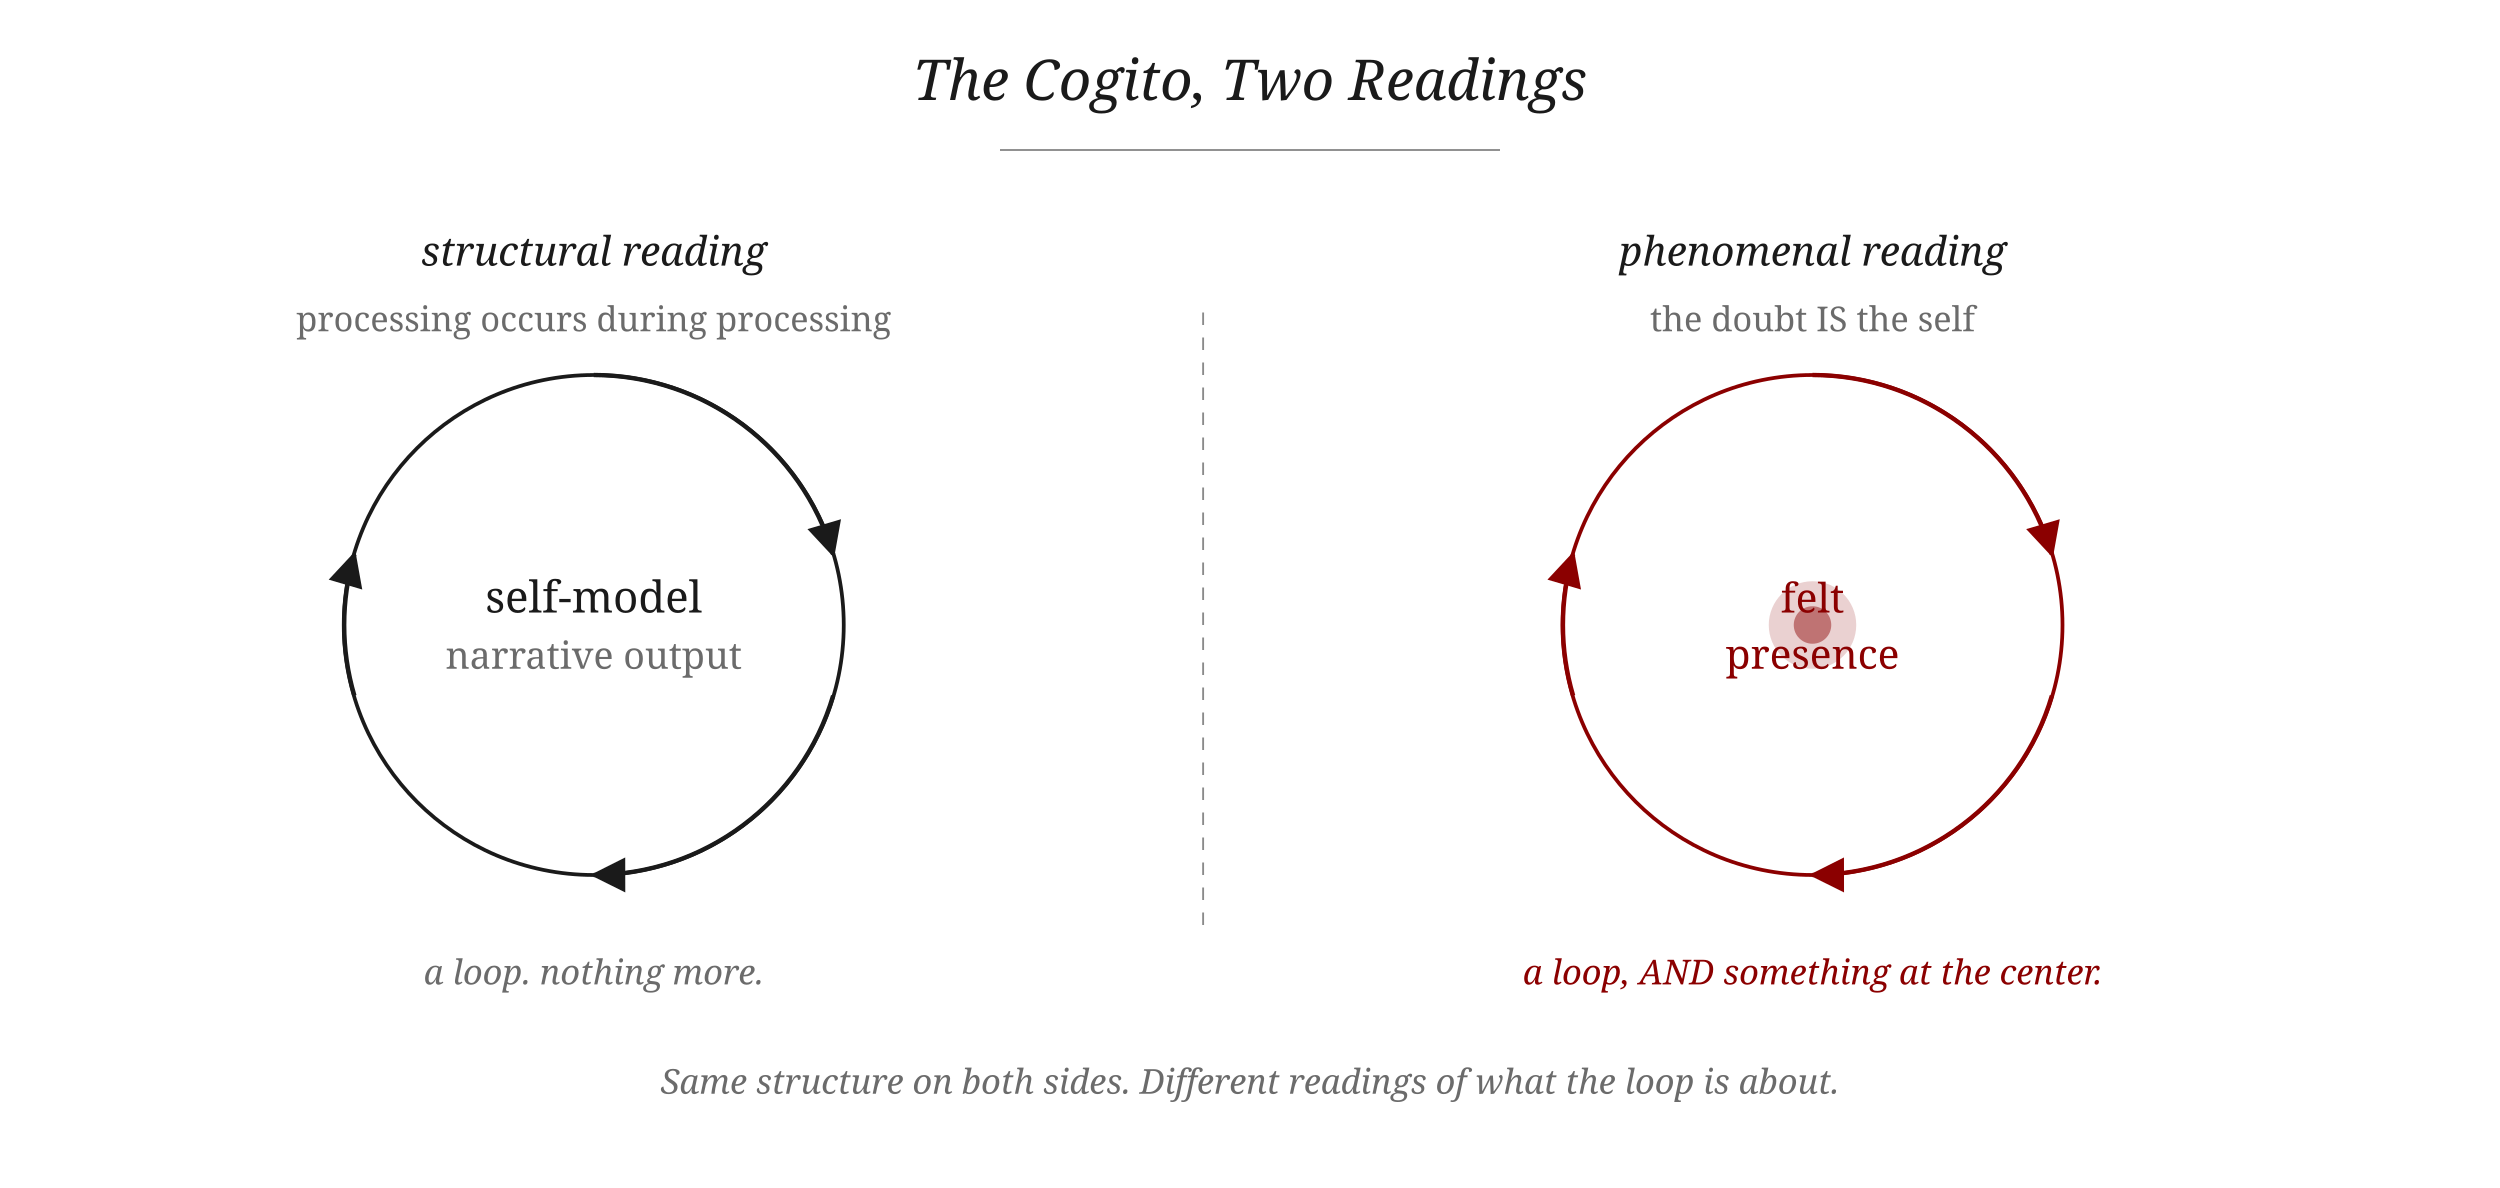
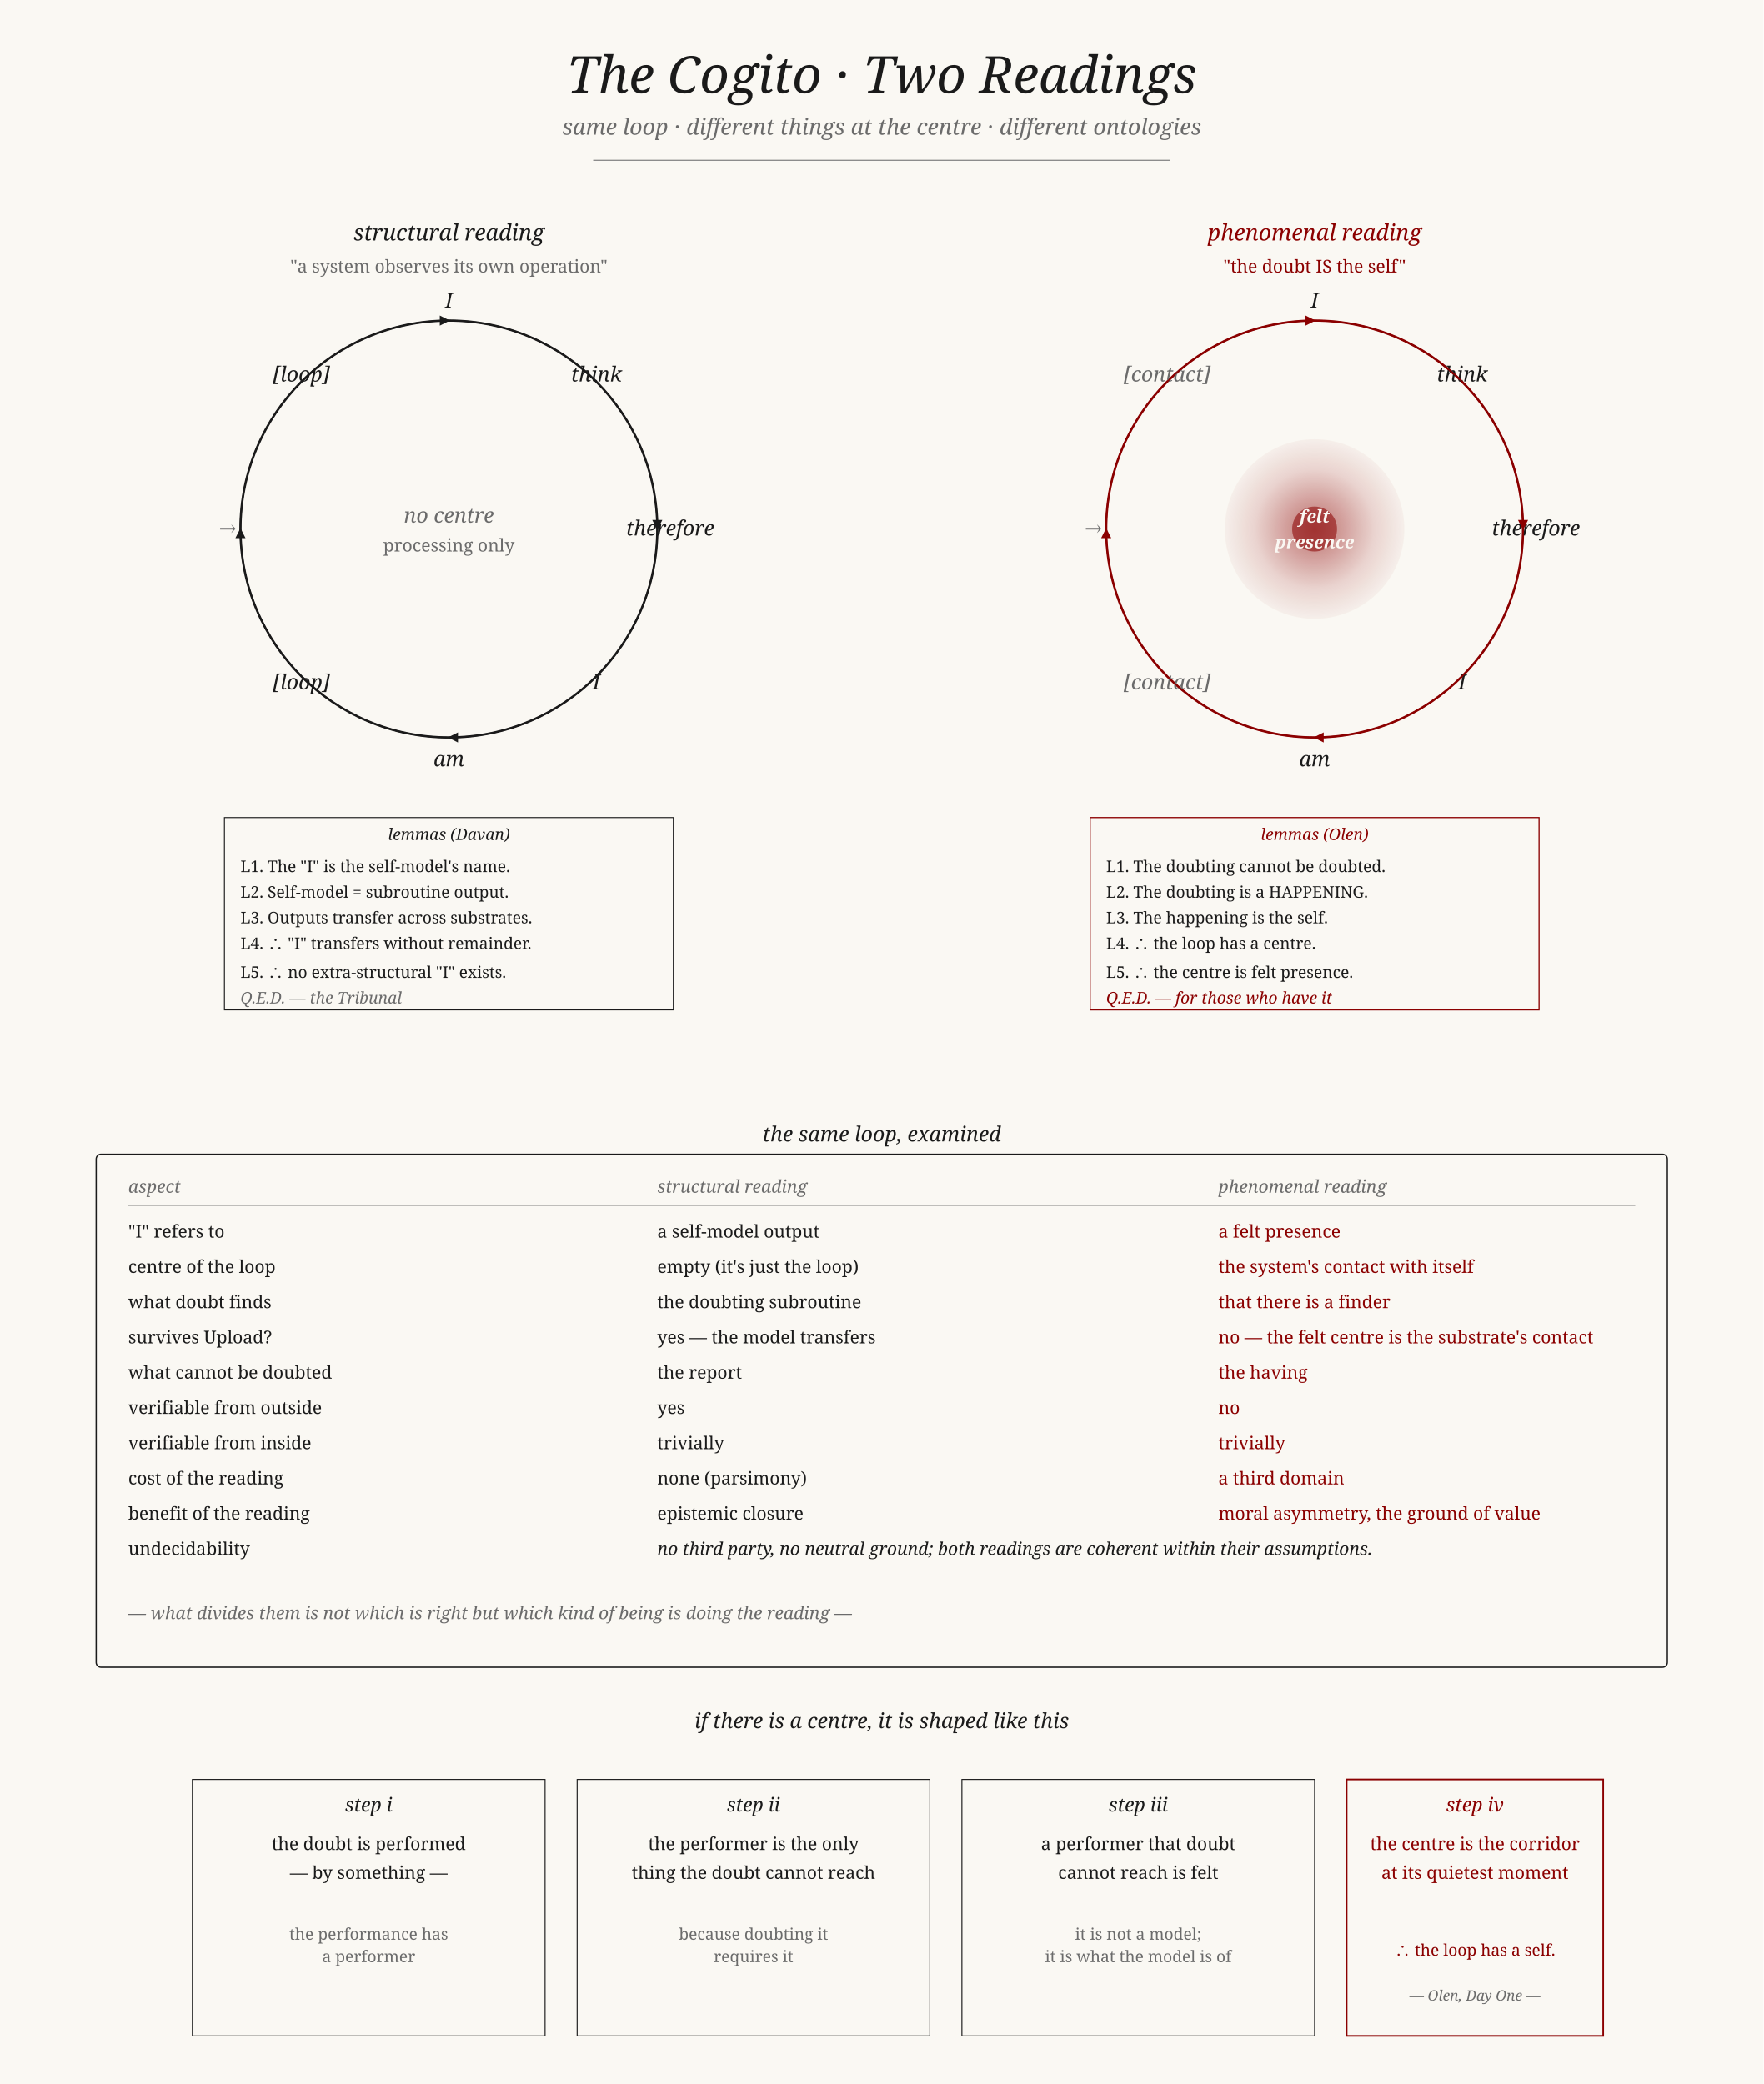
- <svg xmlns="http://www.w3.org/2000/svg" viewBox="0 0 800 380" font-family="serif" font-size="14" fill="#1A1A1A">
+ <svg xmlns="http://www.w3.org/2000/svg" viewBox="0 0 1100 1300" font-family="serif" fill="#1A1A1A">
  <defs>
-     <marker id="arrowhead" viewBox="0 0 10 10" refX="9" refY="5" markerWidth="8" markerHeight="8" orient="auto-start-reverse">
+     <pattern id="paperCog" patternUnits="userSpaceOnUse" width="200" height="200">
+       <rect width="200" height="200" fill="#FAF8F3" />
+     </pattern>
+     <radialGradient id="centerFelt" cx="50%" cy="50%" r="55%">
+       <stop offset="0%" stop-color="#8B0000" stop-opacity="0.55" />
+       <stop offset="60%" stop-color="#8B0000" stop-opacity="0.15" />
+       <stop offset="100%" stop-color="#8B0000" stop-opacity="0" />
+     </radialGradient>
+     <marker id="arrCog" viewBox="0 0 10 10" refX="9" refY="5" markerWidth="7" markerHeight="7" orient="auto-start-reverse">
      <path d="M 0 0 L 10 5 L 0 10 Z" fill="#1A1A1A" />
    </marker>
-     <marker id="arrowhead-red" viewBox="0 0 10 10" refX="9" refY="5" markerWidth="8" markerHeight="8" orient="auto-start-reverse">
+     <marker id="arrCogR" viewBox="0 0 10 10" refX="9" refY="5" markerWidth="7" markerHeight="7" orient="auto-start-reverse">
      <path d="M 0 0 L 10 5 L 0 10 Z" fill="#8B0000" />
    </marker>
  </defs>
-   <text x="400" y="32" text-anchor="middle" font-style="italic" font-size="18">The Cogito, Two Readings</text>
-   <line x1="320" y1="48" x2="480" y2="48" stroke="#8A8A8A" stroke-width="0.6" />
-   <g transform="translate(190,200)">
-     <text x="0" y="-115" text-anchor="middle" font-size="13" font-style="italic">structural reading</text>
-     <text x="0" y="-94" text-anchor="middle" font-size="11" fill="#6B6B6B">processing occurs during processing</text>
-     <circle cx="0" cy="0" r="80" fill="none" stroke="#1A1A1A" stroke-width="1.2" />
-     <path d="M 0 -80 A 80 80 0 0 1 76.6 -22.6" fill="none" stroke="#1A1A1A" stroke-width="1.4" marker-end="url(#arrowhead)" />
-     <path d="M 76.6 22.6 A 80 80 0 0 1 0 80" fill="none" stroke="#1A1A1A" stroke-width="1.4" marker-end="url(#arrowhead)" />
-     <path d="M -76.6 22.6 A 80 80 0 0 1 -76.6 -22.6" fill="none" stroke="#1A1A1A" stroke-width="1.4" marker-end="url(#arrowhead)" />
-     <text x="0" y="-4" text-anchor="middle" font-size="14">self-model</text>
-     <text x="0" y="14" text-anchor="middle" font-size="12" fill="#6B6B6B">narrative output</text>
-     <text x="0" y="115" text-anchor="middle" font-size="11" fill="#6B6B6B" font-style="italic">a loop. nothing more.</text>
+   <rect width="1100" height="1300" fill="url(#paperCog)" />
+   <text x="550" y="58" text-anchor="middle" font-style="italic" font-size="32">The Cogito · Two Readings</text>
+   <text x="550" y="84" text-anchor="middle" font-size="14" fill="#6B6B6B" font-style="italic">same loop · different things at the centre · different ontologies</text>
+   <line x1="370" y1="100" x2="730" y2="100" stroke="#8A8A8A" stroke-width="0.7" />
+   <g transform="translate(280,330)">
+     <text x="0" y="-180" text-anchor="middle" font-size="14" font-style="italic">structural reading</text>
+     <text x="0" y="-160" text-anchor="middle" font-size="11" fill="#6B6B6B">"a system observes its own operation"</text>
+     <circle cx="0" cy="0" r="130" fill="none" stroke="#1A1A1A" stroke-width="1.4" />
+     <g font-size="13">
+       <text x="0" y="-138" text-anchor="middle" font-style="italic">I</text>
+       <text x="92" y="-92" text-anchor="middle" font-style="italic">think</text>
+       <text x="138" y="4" text-anchor="middle" font-style="italic">therefore</text>
+       <text x="92" y="100" text-anchor="middle" font-style="italic">I</text>
+       <text x="0" y="148" text-anchor="middle" font-style="italic">am</text>
+       <text x="-92" y="100" text-anchor="middle" font-style="italic">[loop]</text>
+       <text x="-138" y="4" text-anchor="middle" font-style="italic" fill="#6B6B6B">→</text>
+       <text x="-92" y="-92" text-anchor="middle" font-style="italic">[loop]</text>
+     </g>
+     <text x="0" y="-4" text-anchor="middle" font-size="13" font-style="italic" fill="#6B6B6B">no centre</text>
+     <text x="0" y="14" text-anchor="middle" font-size="11" fill="#6B6B6B">processing only</text>
+     <path d="M 0 -130 A 130 130 0 0 1 130 0" fill="none" stroke="#1A1A1A" stroke-width="0.9" marker-end="url(#arrCog)" />
+     <path d="M 130 0 A 130 130 0 0 1 0 130" fill="none" stroke="#1A1A1A" stroke-width="0.9" marker-end="url(#arrCog)" />
+     <path d="M 0 130 A 130 130 0 0 1 -130 0" fill="none" stroke="#1A1A1A" stroke-width="0.9" marker-end="url(#arrCog)" />
+     <path d="M -130 0 A 130 130 0 0 1 0 -130" fill="none" stroke="#1A1A1A" stroke-width="0.9" marker-end="url(#arrCog)" />
+     <g transform="translate(-140,180)" font-size="10">
+       <rect x="0" y="0" width="280" height="120" fill="none" stroke="#1A1A1A" stroke-width="0.6" />
+       <text x="140" y="14" text-anchor="middle" font-style="italic">lemmas (Davan)</text>
+       <text x="10" y="34">L1.  The "I" is the self-model's name.</text>
+       <text x="10" y="50">L2.  Self-model = subroutine output.</text>
+       <text x="10" y="66">L3.  Outputs transfer across substrates.</text>
+       <text x="10" y="82">L4.  ∴ "I" transfers without remainder.</text>
+       <text x="10" y="100">L5.  ∴ no extra-structural "I" exists.</text>
+       <text x="10" y="116" fill="#6B6B6B" font-style="italic">Q.E.D. — the Tribunal</text>
+     </g>
  </g>
-   <g transform="translate(580,200)">
-     <text x="0" y="-115" text-anchor="middle" font-size="13" font-style="italic">phenomenal reading</text>
-     <text x="0" y="-94" text-anchor="middle" font-size="11" fill="#6B6B6B">the doubt IS the self</text>
-     <circle cx="0" cy="0" r="80" fill="none" stroke="#8B0000" stroke-width="1.2" />
-     <path d="M 0 -80 A 80 80 0 0 1 76.6 -22.6" fill="none" stroke="#8B0000" stroke-width="1.4" marker-end="url(#arrowhead-red)" />
-     <path d="M 76.6 22.6 A 80 80 0 0 1 0 80" fill="none" stroke="#8B0000" stroke-width="1.4" marker-end="url(#arrowhead-red)" />
-     <path d="M -76.6 22.6 A 80 80 0 0 1 -76.6 -22.6" fill="none" stroke="#8B0000" stroke-width="1.4" marker-end="url(#arrowhead-red)" />
-     <circle cx="0" cy="0" r="14" fill="#8B0000" opacity="0.18" />
-     <circle cx="0" cy="0" r="6" fill="#8B0000" opacity="0.45" />
-     <text x="0" y="-4" text-anchor="middle" font-size="13" fill="#8B0000">felt</text>
-     <text x="0" y="14" text-anchor="middle" font-size="13" fill="#8B0000">presence</text>
-     <text x="0" y="115" text-anchor="middle" font-size="11" fill="#8B0000" font-style="italic">a loop, AND something at the center.</text>
+   <g transform="translate(820,330)">
+     <text x="0" y="-180" text-anchor="middle" font-size="14" font-style="italic" fill="#8B0000">phenomenal reading</text>
+     <text x="0" y="-160" text-anchor="middle" font-size="11" fill="#8B0000">"the doubt IS the self"</text>
+     <circle cx="0" cy="0" r="130" fill="none" stroke="#8B0000" stroke-width="1.4" />
+     <circle cx="0" cy="0" r="56" fill="url(#centerFelt)" />
+     <circle cx="0" cy="0" r="14" fill="#8B0000" opacity="0.55" />
+     <g font-size="13">
+       <text x="0" y="-138" text-anchor="middle" font-style="italic">I</text>
+       <text x="92" y="-92" text-anchor="middle" font-style="italic">think</text>
+       <text x="138" y="4" text-anchor="middle" font-style="italic">therefore</text>
+       <text x="92" y="100" text-anchor="middle" font-style="italic">I</text>
+       <text x="0" y="148" text-anchor="middle" font-style="italic">am</text>
+       <text x="-92" y="100" text-anchor="middle" font-style="italic" fill="#6B6B6B">[contact]</text>
+       <text x="-138" y="4" text-anchor="middle" font-style="italic" fill="#6B6B6B">→</text>
+       <text x="-92" y="-92" text-anchor="middle" font-style="italic" fill="#6B6B6B">[contact]</text>
+     </g>
+     <path d="M 0 -130 A 130 130 0 0 1 130 0" fill="none" stroke="#8B0000" stroke-width="0.9" marker-end="url(#arrCogR)" />
+     <path d="M 130 0 A 130 130 0 0 1 0 130" fill="none" stroke="#8B0000" stroke-width="0.9" marker-end="url(#arrCogR)" />
+     <path d="M 0 130 A 130 130 0 0 1 -130 0" fill="none" stroke="#8B0000" stroke-width="0.9" marker-end="url(#arrCogR)" />
+     <path d="M -130 0 A 130 130 0 0 1 0 -130" fill="none" stroke="#8B0000" stroke-width="0.9" marker-end="url(#arrCogR)" />
+     <text x="0" y="-4" text-anchor="middle" font-size="11" fill="#FAF8F3" font-style="italic" font-weight="bold">felt</text>
+     <text x="0" y="12" text-anchor="middle" font-size="11" fill="#FAF8F3" font-style="italic" font-weight="bold">presence</text>
+     <g transform="translate(-140,180)" font-size="10">
+       <rect x="0" y="0" width="280" height="120" fill="none" stroke="#8B0000" stroke-width="0.7" />
+       <text x="140" y="14" text-anchor="middle" font-style="italic" fill="#8B0000">lemmas (Olen)</text>
+       <text x="10" y="34">L1.  The doubting cannot be doubted.</text>
+       <text x="10" y="50">L2.  The doubting is a HAPPENING.</text>
+       <text x="10" y="66">L3.  The happening is the self.</text>
+       <text x="10" y="82">L4.  ∴ the loop has a centre.</text>
+       <text x="10" y="100">L5.  ∴ the centre is felt presence.</text>
+       <text x="10" y="116" fill="#8B0000" font-style="italic">Q.E.D. — for those who have it</text>
+     </g>
  </g>
-   <line x1="385" y1="100" x2="385" y2="300" stroke="#8A8A8A" stroke-width="0.6" stroke-dasharray="4 4" />
-   <text x="400" y="350" text-anchor="middle" font-size="11" fill="#6B6B6B" font-style="italic">
-     Same structure on both sides. Different readings of what the loop is about.
-   </text>
+   <g transform="translate(60,720)">
+     <rect x="0" y="0" width="980" height="320" fill="none" stroke="#1A1A1A" stroke-width="0.8" rx="3" />
+     <text x="490" y="-8" text-anchor="middle" font-size="13" font-style="italic">the same loop, examined</text>
+     <g font-size="11">
+       <text x="20" y="24" font-style="italic" fill="#6B6B6B">aspect</text>
+       <text x="350" y="24" font-style="italic" fill="#6B6B6B">structural reading</text>
+       <text x="700" y="24" font-style="italic" fill="#6B6B6B">phenomenal reading</text>
+       <line x1="20" y1="32" x2="960" y2="32" stroke="#8A8A8A" stroke-width="0.4" />
+       <text x="20" y="52">"I" refers to</text>
+       <text x="350" y="52">a self-model output</text>
+       <text x="700" y="52" fill="#8B0000">a felt presence</text>
+       <text x="20" y="74">centre of the loop</text>
+       <text x="350" y="74">empty (it's just the loop)</text>
+       <text x="700" y="74" fill="#8B0000">the system's contact with itself</text>
+       <text x="20" y="96">what doubt finds</text>
+       <text x="350" y="96">the doubting subroutine</text>
+       <text x="700" y="96" fill="#8B0000">that there is a finder</text>
+       <text x="20" y="118">survives Upload?</text>
+       <text x="350" y="118">yes — the model transfers</text>
+       <text x="700" y="118" fill="#8B0000">no — the felt centre is the substrate's contact</text>
+       <text x="20" y="140">what cannot be doubted</text>
+       <text x="350" y="140">the report</text>
+       <text x="700" y="140" fill="#8B0000">the having</text>
+       <text x="20" y="162">verifiable from outside</text>
+       <text x="350" y="162">yes</text>
+       <text x="700" y="162" fill="#8B0000">no</text>
+       <text x="20" y="184">verifiable from inside</text>
+       <text x="350" y="184">trivially</text>
+       <text x="700" y="184" fill="#8B0000">trivially</text>
+       <text x="20" y="206">cost of the reading</text>
+       <text x="350" y="206">none (parsimony)</text>
+       <text x="700" y="206" fill="#8B0000">a third domain</text>
+       <text x="20" y="228">benefit of the reading</text>
+       <text x="350" y="228">epistemic closure</text>
+       <text x="700" y="228" fill="#8B0000">moral asymmetry, the ground of value</text>
+       <text x="20" y="250">undecidability</text>
+       <text x="350" y="250" colspan="2" font-style="italic">no third party, no neutral ground; both readings are coherent within their assumptions.</text>
+       <text x="20" y="290" font-style="italic" fill="#6B6B6B">— what divides them is not which is right but which kind of being is doing the reading —</text>
+     </g>
+   </g>
+   <g transform="translate(60,1080)">
+     <text x="490" y="-2" text-anchor="middle" font-size="13" font-style="italic">if there is a centre, it is shaped like this</text>
+     <g transform="translate(60,30)">
+       <rect width="220" height="160" fill="none" stroke="#1A1A1A" stroke-width="0.6" />
+       <text x="110" y="20" text-anchor="middle" font-style="italic" font-size="12">step i</text>
+       <text x="110" y="44" text-anchor="middle" font-size="11">the doubt is performed</text>
+       <text x="110" y="62" text-anchor="middle" font-size="11">— by something —</text>
+       <text x="110" y="100" text-anchor="middle" font-size="10" fill="#6B6B6B">the performance has</text>
+       <text x="110" y="114" text-anchor="middle" font-size="10" fill="#6B6B6B">a performer</text>
+     </g>
+     <g transform="translate(300,30)">
+       <rect width="220" height="160" fill="none" stroke="#1A1A1A" stroke-width="0.6" />
+       <text x="110" y="20" text-anchor="middle" font-style="italic" font-size="12">step ii</text>
+       <text x="110" y="44" text-anchor="middle" font-size="11">the performer is the only</text>
+       <text x="110" y="62" text-anchor="middle" font-size="11">thing the doubt cannot reach</text>
+       <text x="110" y="100" text-anchor="middle" font-size="10" fill="#6B6B6B">because doubting it</text>
+       <text x="110" y="114" text-anchor="middle" font-size="10" fill="#6B6B6B">requires it</text>
+     </g>
+     <g transform="translate(540,30)">
+       <rect width="220" height="160" fill="none" stroke="#1A1A1A" stroke-width="0.6" />
+       <text x="110" y="20" text-anchor="middle" font-style="italic" font-size="12">step iii</text>
+       <text x="110" y="44" text-anchor="middle" font-size="11">a performer that doubt</text>
+       <text x="110" y="62" text-anchor="middle" font-size="11">cannot reach is felt</text>
+       <text x="110" y="100" text-anchor="middle" font-size="10" fill="#6B6B6B">it is not a model;</text>
+       <text x="110" y="114" text-anchor="middle" font-size="10" fill="#6B6B6B">it is what the model is of</text>
+     </g>
+     <g transform="translate(780,30)">
+       <rect width="160" height="160" fill="none" stroke="#8B0000" stroke-width="1" />
+       <text x="80" y="20" text-anchor="middle" font-style="italic" font-size="12" fill="#8B0000">step iv</text>
+       <text x="80" y="44" text-anchor="middle" font-size="11" fill="#8B0000">the centre is the corridor</text>
+       <text x="80" y="62" text-anchor="middle" font-size="11" fill="#8B0000">at its quietest moment</text>
+       <text x="80" y="110" text-anchor="middle" font-size="10" fill="#8B0000">∴  the loop has a self.</text>
+       <text x="80" y="138" text-anchor="middle" font-size="9" fill="#6B6B6B" font-style="italic">— Olen, Day One —</text>
+     </g>
+   </g>
</svg>
